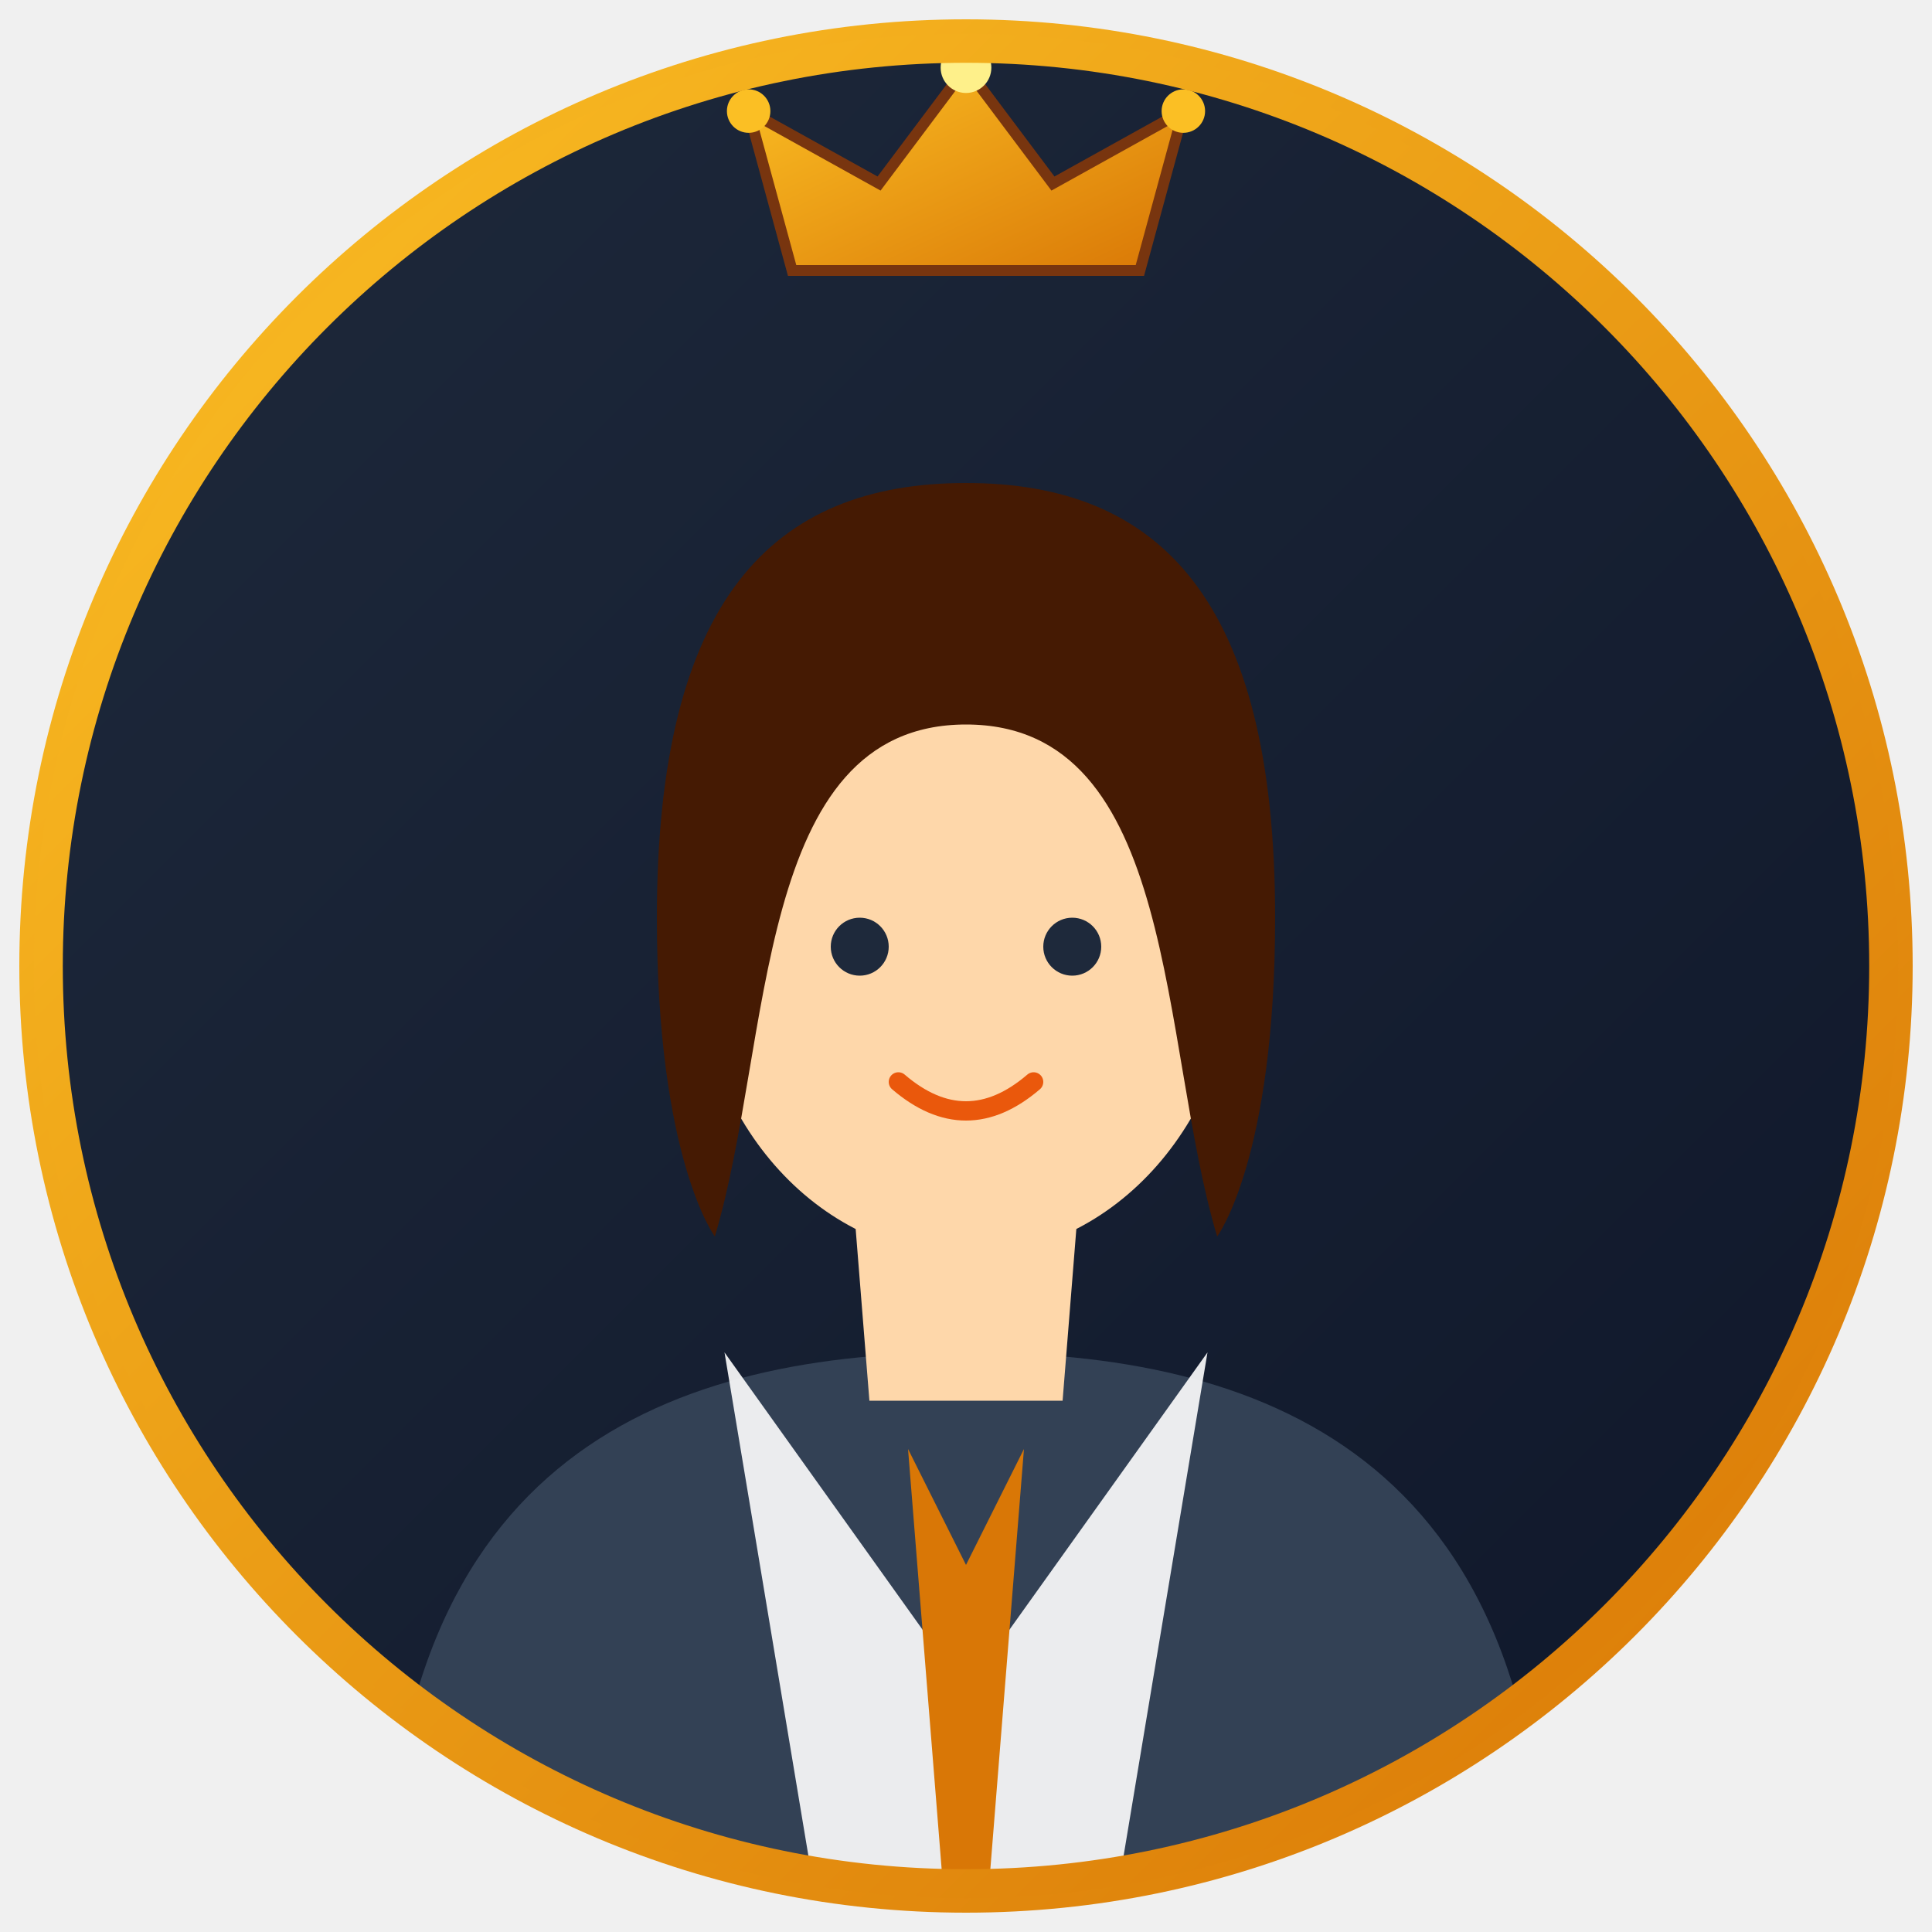
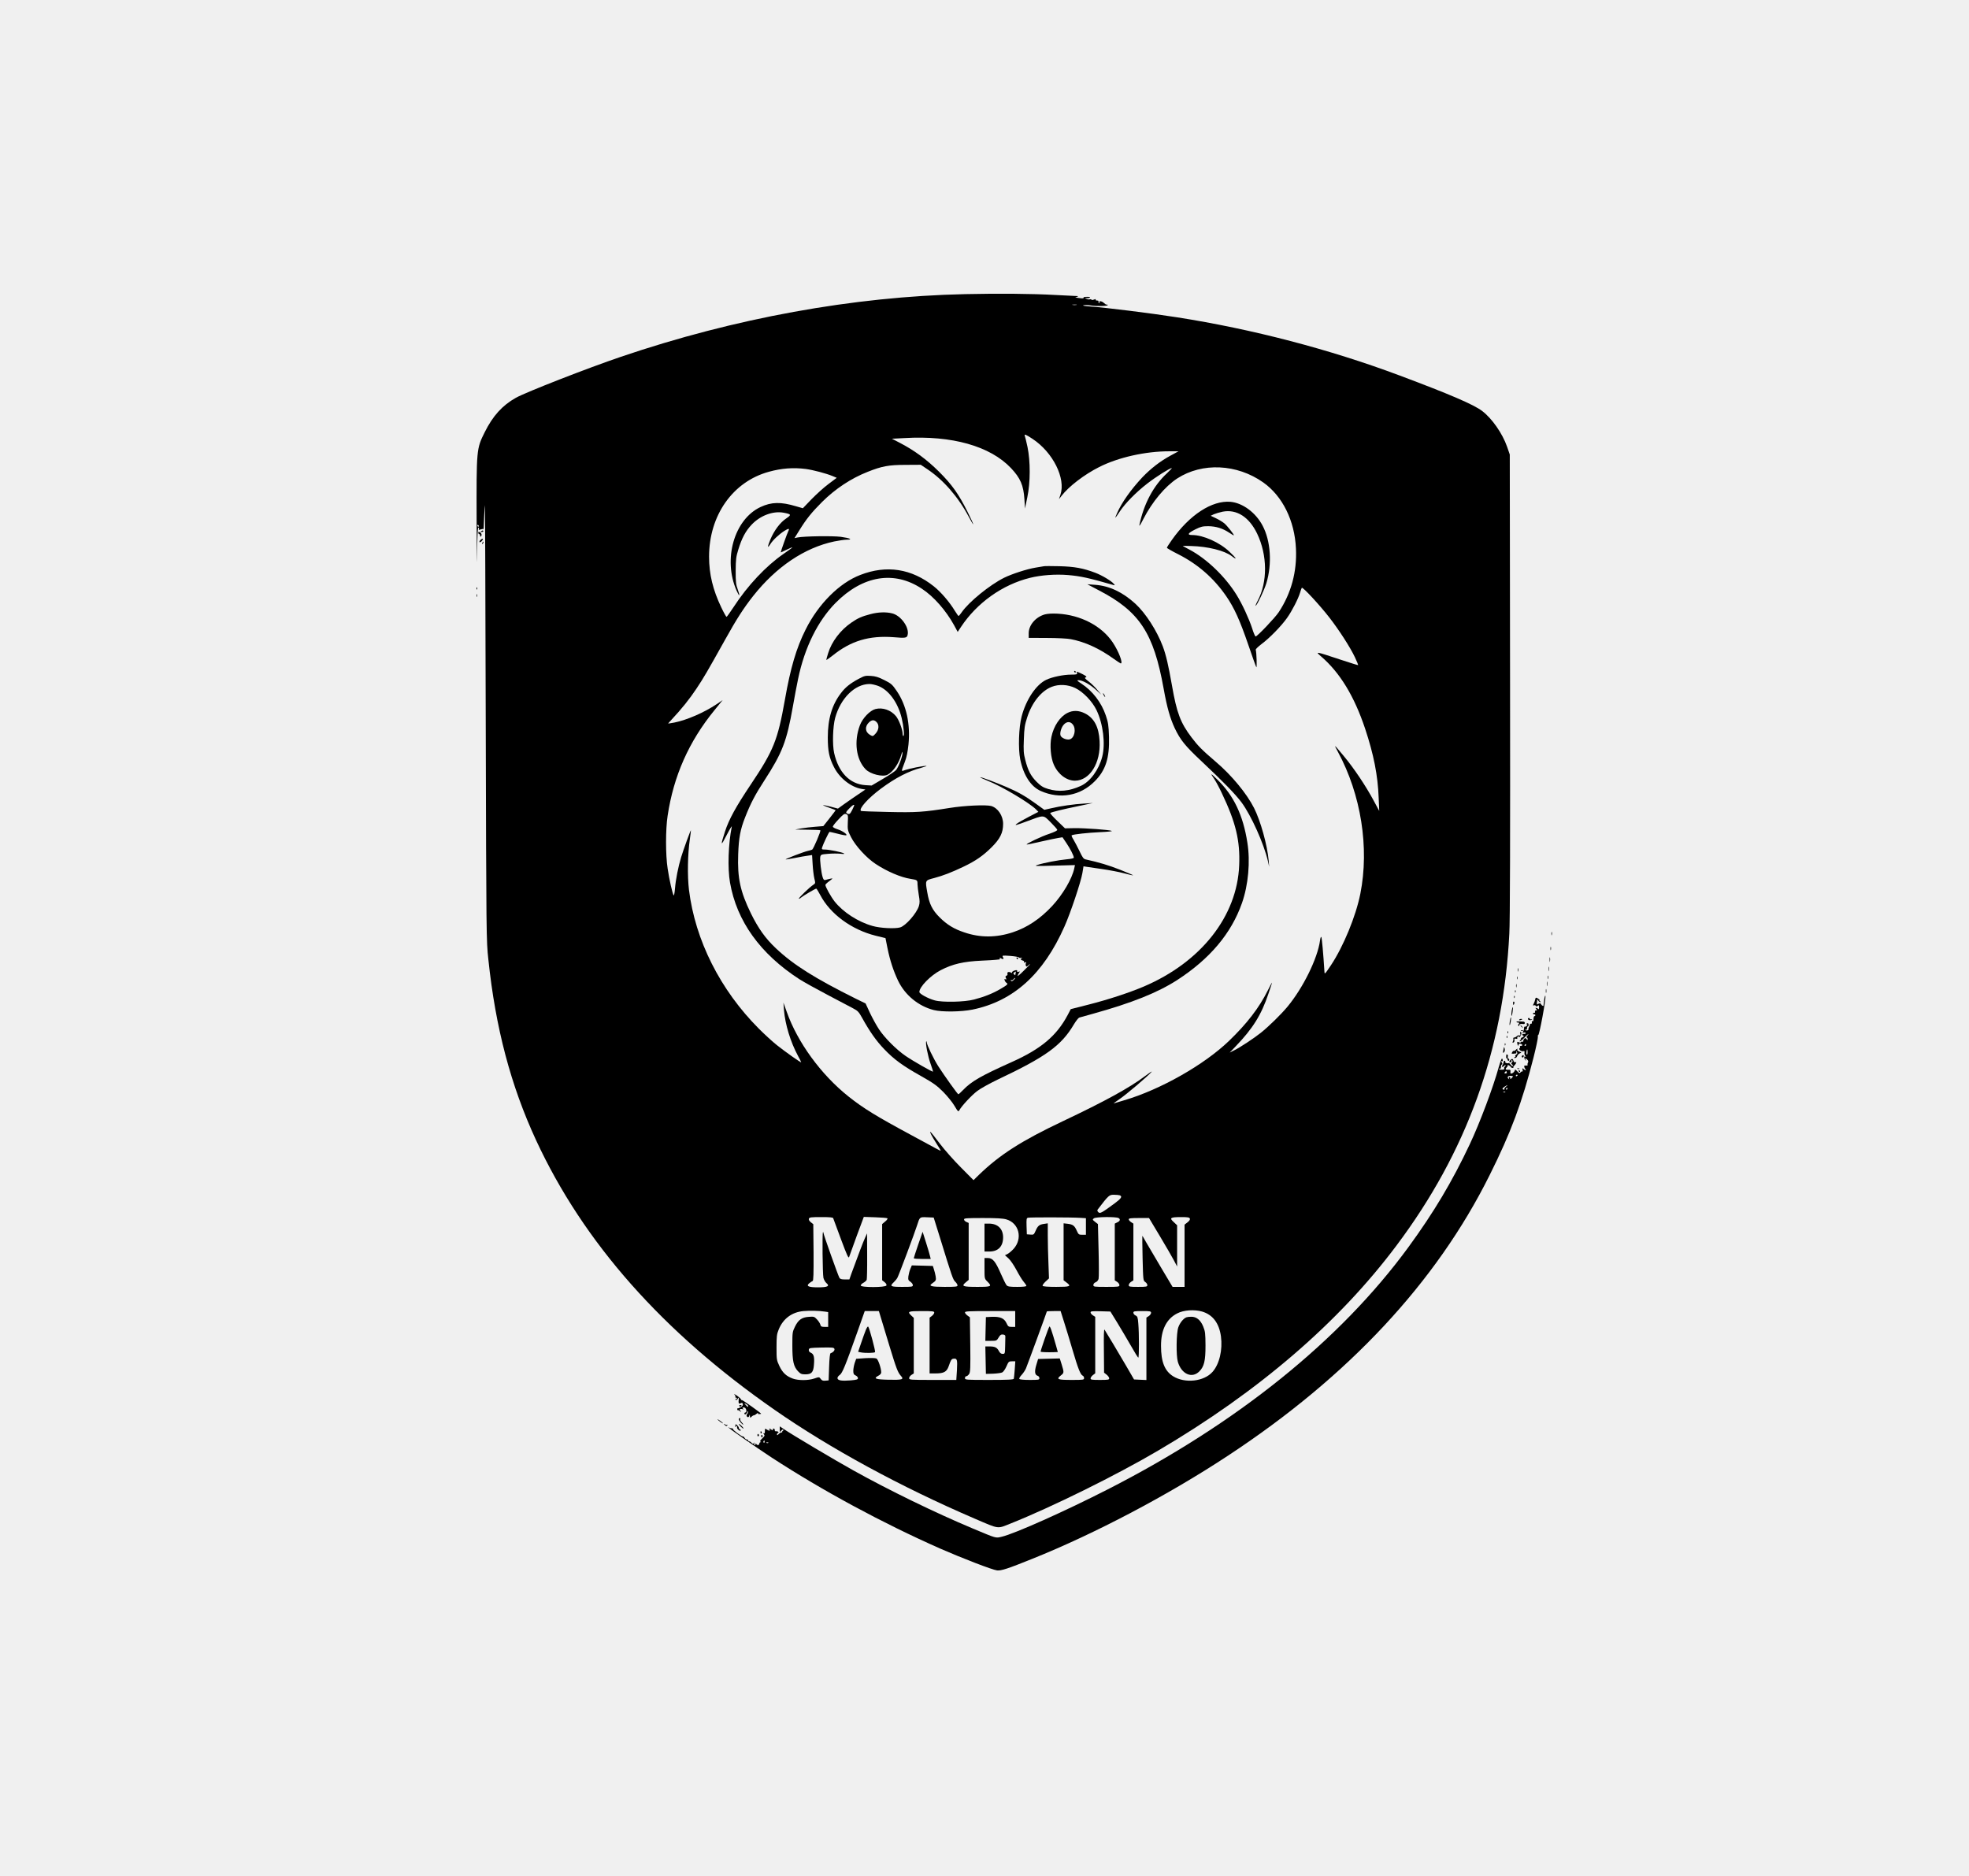
- <svg xmlns="http://www.w3.org/2000/svg" viewBox="0 0 200 200" width="200" height="200">
-   <defs>
-     <linearGradient id="bgGrad" x1="0%" y1="0%" x2="100%" y2="100%">
-       <stop offset="0%" stop-color="#1e293b" />
-       <stop offset="100%" stop-color="#0f172a" />
-     </linearGradient>
-     <linearGradient id="goldGrad" x1="0%" y1="0%" x2="100%" y2="100%">
-       <stop offset="0%" stop-color="#fbbf24" />
-       <stop offset="100%" stop-color="#d97706" />
-     </linearGradient>
-     <clipPath id="circleClip">
-       <circle cx="100" cy="100" r="94" />
-     </clipPath>
-   </defs>
-   <circle cx="100" cy="100" r="98" fill="url(#goldGrad)" />
-   <circle cx="100" cy="100" r="94" fill="url(#bgGrad)" />
-   <g clip-path="url(#circleClip)">
-     <path d="M 40 200 C 40 150, 70 140, 100 140 C 130 140, 160 150, 160 200 Z" fill="#334155" />
-     <path d="M 75 140 L 100 175 L 125 140 L 115 200 L 85 200 Z" fill="#ffffff" opacity="0.9" />
-     <path d="M 94 150 L 100 162 L 106 150 L 102 200 L 98 200 Z" fill="#d97706" />
-     <path d="M 88 120 L 112 120 L 110 145 L 90 145 Z" fill="#fed7aa" />
-     <ellipse cx="100" cy="98" rx="28" ry="32" fill="#fed7aa" />
-     <path d="M 68 95 C 68 62, 80 50, 100 50 C 120 50, 132 62, 132 95 C 132 120, 126 128, 126 128 C 120 108, 122 75, 100 75 C 78 75, 80 108, 74 128 C 74 128, 68 120, 68 95 Z" fill="#451a03" />
-     <circle cx="89" cy="98" r="3" fill="#1e293b" />
-     <circle cx="111" cy="98" r="3" fill="#1e293b" />
-     <path d="M 93 112 Q 100 118 107 112" stroke="#ea580c" stroke-width="2" fill="none" stroke-linecap="round" />
+ <svg xmlns="http://www.w3.org/2000/svg" version="1.0" width="2116pt" height="2016pt" viewBox="0 0 2116 2016" preserveAspectRatio="xMidYMid meet">
+   <g transform="translate(0,2016) scale(0.1,-0.1)" fill="#000000" stroke="none">
+     <path d="M10370 16999 c-1200 -26 -2478 -259 -3696 -673 -357 -121 -1023 -381 -1130 -441 -146 -82 -248 -195 -335 -370 -89 -179 -89 -181 -87 -960 2 -368 4 -534 5 -367 2 210 7 302 14 302 6 0 9 -7 6 -15 -5 -11 -1 -12 17 -5 13 5 26 6 29 4 3 -3 5 5 5 18 2 66 9 216 13 238 2 14 6 -1032 9 -2325 6 -2317 6 -2353 28 -2555 77 -736 241 -1356 513 -1944 510 -1100 1359 -2060 2564 -2898 597 -415 1356 -828 2155 -1171 261 -112 235 -108 376 -52 444 177 1139 520 1589 785 1083 637 1943 1377 2563 2205 753 1004 1149 2098 1212 3350 8 140 10 1035 8 2680 l-3 2470 -29 84 c-50 143 -162 304 -269 385 -92 69 -342 177 -887 381 -750 281 -1581 498 -2391 625 -281 44 -764 104 -929 116 -67 5 -94 10 -75 14 17 3 50 2 75 -2 60 -11 191 -8 184 4 -3 5 -8 7 -11 4 -3 -3 -17 6 -31 19 -24 22 -59 24 -45 2 3 -6 1 -7 -6 -3 -6 4 -9 12 -6 17 4 5 -3 9 -15 9 -12 0 -18 4 -15 10 4 7 -3 7 -19 0 -15 -5 -26 -6 -26 -1 0 5 -9 7 -19 4 -11 -3 -28 0 -38 7 -17 10 -16 11 3 7 12 -3 28 -1 35 4 9 6 -1 9 -29 9 -25 0 -41 -4 -37 -9 3 -6 -7 -8 -22 -7 -16 2 -37 5 -48 6 l-20 1 20 9 c16 7 14 9 -15 9 -19 1 -118 6 -220 11 -253 14 -606 17 -970 9z m1198 -116 c-10 -2 -28 -2 -40 0 -13 2 -5 4 17 4 22 1 32 -1 23 -4z m-471 -1440 c219 -145 358 -424 299 -600 l-16 -48 27 35 c77 101 246 231 406 311 205 104 497 169 752 169 l100 0 -85 -46 c-111 -60 -212 -138 -304 -234 -123 -132 -221 -270 -272 -386 -29 -67 -25 -64 31 21 58 87 175 206 294 298 94 73 243 167 264 167 4 0 -19 -25 -52 -56 -145 -134 -248 -327 -296 -554 -5 -23 10 -2 42 62 96 186 233 350 364 436 269 174 642 157 925 -43 207 -147 337 -410 351 -710 12 -249 -51 -481 -185 -684 -38 -58 -231 -261 -248 -261 -6 0 -23 39 -38 88 -34 104 -106 260 -166 357 -121 197 -323 391 -507 488 -40 21 -73 39 -73 40 0 1 42 1 93 -1 177 -5 356 -49 433 -108 66 -50 53 -25 -24 47 -105 100 -282 179 -399 179 -60 0 -48 21 35 62 56 28 77 33 137 33 83 -1 155 -23 225 -70 28 -19 50 -31 50 -28 0 12 -73 104 -103 129 -18 15 -58 39 -89 54 l-57 27 33 16 c19 8 61 21 95 28 151 29 285 -57 371 -236 111 -232 113 -520 6 -721 -19 -36 -28 -60 -21 -54 20 17 90 166 114 242 63 208 47 455 -41 620 -74 140 -214 243 -344 255 -199 17 -439 -139 -630 -409 -30 -42 -54 -80 -54 -85 0 -4 55 -36 123 -70 212 -108 382 -257 516 -452 86 -126 145 -256 236 -521 42 -124 81 -232 86 -240 8 -14 3 158 -6 187 -2 7 26 34 63 62 84 62 214 195 274 281 54 76 120 206 139 270 7 25 16 49 19 53 10 11 190 -183 295 -318 105 -135 225 -321 276 -429 21 -44 36 -82 34 -84 -1 -2 -90 26 -196 61 -269 89 -267 89 -199 30 201 -174 354 -426 470 -773 93 -279 137 -503 146 -745 l6 -140 -62 115 c-81 151 -207 340 -315 470 -114 137 -114 138 -67 50 249 -459 339 -1031 241 -1525 -48 -242 -183 -569 -317 -770 -66 -98 -67 -99 -69 -65 -12 192 -27 357 -33 369 -4 8 -10 -6 -14 -35 -26 -194 -183 -512 -351 -714 -70 -84 -202 -213 -285 -279 -73 -58 -222 -157 -285 -188 l-50 -25 66 69 c182 189 275 338 350 563 22 63 39 117 39 120 -1 3 -21 -35 -46 -85 -94 -188 -224 -356 -416 -541 -268 -258 -739 -525 -1128 -639 -52 -15 -102 -30 -110 -33 -8 -3 19 18 61 46 74 50 302 244 344 292 11 13 -20 -7 -70 -45 -166 -125 -430 -270 -880 -483 -448 -212 -682 -362 -907 -580 l-56 -55 -135 136 c-74 74 -176 189 -226 255 -50 66 -95 124 -102 127 -14 10 14 -45 67 -128 24 -37 44 -70 44 -73 0 -3 -25 8 -56 26 -31 17 -145 79 -253 137 -381 205 -522 291 -685 421 -293 234 -545 579 -661 907 l-36 100 6 -80 c13 -155 70 -343 151 -493 19 -34 34 -65 34 -68 0 -9 -169 111 -260 183 -47 37 -135 118 -195 178 -416 417 -684 951 -751 1492 -18 154 -14 385 10 548 7 50 12 91 11 93 -3 3 -82 -213 -105 -290 -31 -101 -59 -244 -66 -336 -4 -46 -10 -79 -14 -75 -12 13 -48 171 -65 288 -23 147 -23 423 0 570 64 426 228 795 501 1130 l90 111 -65 -44 c-134 -90 -322 -171 -453 -197 -38 -7 -68 -12 -68 -10 0 1 17 20 37 41 106 113 194 222 268 334 81 122 111 174 310 530 121 218 198 337 299 465 249 315 554 519 871 586 50 10 110 19 134 19 72 0 36 17 -64 31 -89 11 -390 7 -463 -7 l-34 -7 51 82 c77 125 135 196 246 307 142 141 311 253 489 323 153 61 226 75 406 75 l165 1 70 -47 c173 -115 333 -299 446 -512 70 -131 60 -93 -14 55 -96 191 -164 288 -306 430 -133 132 -266 230 -425 312 l-81 42 135 7 c510 30 921 -86 1145 -323 101 -107 134 -184 144 -334 l6 -100 25 120 c34 161 34 388 2 542 -12 56 -25 109 -29 119 -9 23 12 15 84 -33z m-2437 -323 c80 -11 220 -48 289 -77 l43 -18 -89 -67 c-49 -36 -130 -110 -182 -163 l-93 -97 -73 21 c-164 49 -264 47 -382 -8 -283 -133 -406 -562 -257 -899 32 -72 40 -62 12 14 -19 51 -22 78 -22 199 1 122 4 151 28 228 37 122 79 201 144 269 93 98 230 149 343 128 84 -16 86 -22 29 -61 -66 -44 -129 -128 -170 -224 -34 -83 -35 -106 -1 -52 26 42 94 106 151 142 45 28 58 28 42 -2 -10 -17 -82 -220 -82 -229 0 -2 27 10 61 27 34 16 63 29 64 27 2 -2 -42 -35 -98 -73 -185 -128 -383 -338 -532 -567 -39 -59 -73 -107 -77 -107 -4 -1 -30 45 -57 102 -90 188 -131 357 -131 544 0 445 255 807 643 913 137 38 263 47 397 30z m-3515 -610 c3 -5 1 -10 -4 -10 -6 0 -11 5 -11 10 0 6 2 10 4 10 3 0 8 -4 11 -10z m6889 -7196 c30 -12 16 -34 -56 -87 -141 -104 -157 -112 -175 -94 -11 11 -13 20 -6 29 117 153 123 158 173 158 27 0 55 -3 64 -6z m-3080 -246 c2 -7 40 -109 84 -227 64 -172 81 -209 87 -190 4 13 41 115 82 227 l76 204 123 -4 c67 -2 126 -7 131 -11 4 -5 -7 -21 -25 -35 l-32 -27 0 -302 0 -302 26 -20 c16 -13 24 -27 20 -36 -8 -22 -276 -23 -276 0 0 8 13 21 29 29 16 9 31 23 35 31 3 9 6 125 5 258 l-1 242 -23 -51 c-20 -43 -66 -166 -147 -386 l-20 -58 -49 0 c-37 0 -51 4 -59 19 -17 33 -170 463 -170 479 0 8 -3 13 -6 9 -9 -9 -4 -447 5 -490 5 -20 20 -46 32 -56 40 -33 13 -46 -91 -46 -103 0 -131 14 -92 45 12 10 28 20 35 23 9 3 11 73 10 307 l-3 304 -27 21 c-17 15 -24 27 -20 38 5 15 24 17 132 17 92 0 127 -3 129 -12z m1144 -198 c134 -435 143 -462 168 -485 13 -12 24 -30 24 -39 0 -14 -17 -16 -139 -16 -143 0 -175 9 -135 36 43 30 46 35 39 78 -4 22 -12 57 -19 76 l-11 35 -113 3 -113 3 -16 -38 c-9 -21 -18 -57 -21 -79 -4 -37 -1 -44 22 -59 14 -10 26 -26 26 -36 0 -18 -9 -19 -115 -19 -126 0 -137 6 -89 51 14 13 32 35 39 49 16 30 186 483 210 560 30 94 27 91 108 88 l71 -3 64 -205z m1510 202 l62 -4 0 -89 0 -89 -40 0 c-36 0 -40 3 -58 43 -24 55 -42 68 -97 75 l-45 5 0 -306 0 -306 30 -23 c57 -42 43 -48 -109 -48 -89 0 -142 4 -146 11 -4 6 10 26 30 45 l38 35 -6 166 c-4 91 -7 225 -7 296 l0 130 -40 -6 c-51 -7 -68 -21 -91 -75 -18 -41 -21 -43 -56 -40 l-38 3 -3 87 c-2 76 -1 87 15 91 21 6 469 5 561 -1z m412 -2 c24 -13 17 -34 -16 -48 l-24 -12 0 -305 0 -305 25 -16 c14 -9 25 -25 25 -35 0 -18 -10 -19 -140 -19 -134 0 -140 1 -140 20 0 13 10 24 25 30 14 5 27 21 31 36 4 15 4 153 0 308 l-7 281 -31 24 c-29 23 -29 25 -12 38 22 16 235 18 264 3z m767 -6 c4 -11 -5 -24 -26 -41 l-31 -24 0 -335 0 -334 -65 0 -64 0 -124 208 c-68 114 -141 238 -162 275 -20 37 -38 67 -39 65 -1 -2 0 -110 3 -242 6 -233 6 -239 29 -254 12 -8 22 -23 22 -33 0 -17 -9 -19 -100 -19 -91 0 -100 2 -100 19 0 10 11 26 25 35 l25 16 0 305 0 305 -25 16 c-14 9 -25 23 -25 30 0 11 23 14 109 14 l109 0 118 -197 c65 -109 133 -226 151 -261 l33 -63 0 221 0 222 -37 35 c-49 44 -36 53 80 53 71 0 89 -3 94 -16z m-1971 -9 c136 -40 176 -206 77 -316 -20 -22 -49 -47 -65 -55 l-28 -14 38 -34 c21 -19 59 -75 86 -126 27 -51 61 -107 77 -125 16 -18 29 -38 29 -44 0 -7 -33 -11 -98 -11 -82 0 -102 3 -115 18 -8 9 -37 67 -63 127 -56 129 -86 165 -138 165 l-36 0 0 -111 c0 -110 0 -111 30 -141 54 -54 46 -58 -109 -58 -156 0 -173 7 -122 49 l31 26 0 306 0 306 -25 11 c-14 6 -25 18 -25 27 0 13 28 15 203 15 150 0 216 -4 253 -15z m-1948 -991 l32 -5 0 -79 0 -80 -39 0 c-33 0 -40 4 -45 24 -3 13 -19 38 -36 56 -29 31 -33 32 -88 28 -75 -5 -113 -32 -149 -106 -27 -55 -28 -63 -28 -202 0 -168 13 -225 60 -276 28 -29 39 -34 78 -34 68 0 88 21 94 102 7 84 -1 116 -33 130 -17 8 -24 18 -22 32 3 20 10 21 136 24 116 2 133 1 139 -14 6 -16 -13 -38 -41 -47 -7 -2 -13 -55 -16 -148 l-5 -144 -34 -3 c-27 -3 -39 2 -51 19 -17 22 -17 22 -70 4 -66 -22 -169 -22 -229 -1 -71 26 -110 62 -145 135 -30 64 -31 70 -31 201 0 117 3 143 23 191 47 117 142 188 267 199 69 6 169 4 233 -6z m4050 1 c115 -34 183 -124 203 -267 19 -145 -16 -297 -90 -381 -92 -105 -298 -127 -425 -47 -90 57 -129 155 -129 325 -1 172 58 291 174 350 68 36 184 44 267 20z m-3457 -48 c9 -28 51 -167 93 -307 80 -263 94 -299 129 -338 34 -37 13 -43 -133 -40 -142 3 -168 13 -111 43 20 10 31 23 31 37 0 43 -33 139 -51 148 -11 6 -59 7 -118 4 l-100 -7 -16 -45 c-8 -25 -15 -63 -15 -84 0 -31 5 -41 25 -50 14 -6 25 -19 25 -29 0 -14 -13 -18 -79 -24 -96 -8 -141 -1 -141 25 0 10 11 25 24 33 28 19 61 100 187 455 l82 232 76 0 76 0 16 -53z m579 37 c0 -9 -11 -25 -25 -36 l-25 -19 0 -300 0 -299 65 0 c88 0 119 17 140 77 24 69 30 78 51 81 40 5 44 -8 38 -121 l-7 -107 -254 0 c-241 0 -253 1 -253 19 0 10 11 26 25 35 l25 16 0 298 0 299 -25 23 c-48 45 -37 50 110 50 117 0 135 -2 135 -16z m870 -69 l0 -85 -38 0 c-34 0 -39 4 -57 43 -25 51 -69 69 -160 65 l-60 -3 -3 -127 -3 -128 61 0 c59 0 61 1 82 36 16 28 26 34 47 32 17 -2 26 -9 25 -20 0 -10 -1 -56 -2 -103 -2 -83 -2 -85 -27 -85 -17 0 -29 9 -40 30 -20 38 -43 50 -100 50 l-46 0 3 -147 3 -148 78 2 c43 2 87 8 98 14 12 6 32 35 45 65 22 51 26 54 59 54 l36 0 -6 -87 c-4 -49 -8 -94 -10 -100 -3 -10 -65 -13 -265 -13 -253 0 -260 1 -260 20 0 11 7 20 15 20 8 0 21 11 30 24 13 20 15 65 12 316 l-4 293 -26 19 c-15 11 -27 26 -27 34 0 12 44 14 270 14 l270 0 0 -85z m525 -32 c21 -65 62 -201 92 -303 57 -195 85 -265 108 -274 8 -3 15 -15 15 -26 0 -19 -6 -20 -134 -20 -149 0 -168 7 -117 47 37 29 37 32 11 117 l-21 67 -117 -3 -116 -3 -19 -63 c-21 -70 -17 -108 13 -117 11 -3 20 -15 20 -26 0 -18 -8 -19 -104 -19 -65 0 -107 4 -112 11 -3 6 8 25 24 42 17 18 39 50 48 72 18 43 224 605 224 611 0 2 33 4 74 4 l74 0 37 -117z m572 -8 c40 -66 106 -177 146 -247 40 -70 75 -128 80 -128 9 0 9 258 0 364 -5 69 -9 79 -30 89 -12 5 -23 18 -23 29 0 16 9 18 95 18 86 0 95 -2 95 -19 0 -10 -11 -26 -25 -35 l-25 -16 0 -336 0 -335 -67 3 -66 3 -87 150 c-82 141 -208 351 -230 385 -7 10 -9 -63 -7 -223 l2 -239 28 -22 c15 -12 27 -29 27 -39 0 -15 -12 -17 -100 -17 -85 0 -100 2 -100 16 0 9 11 25 25 36 l25 19 0 304 0 303 -25 16 c-14 9 -25 23 -25 32 0 12 17 14 107 12 l106 -3 74 -120z" />
+     <path d="M11220 14075 c-8 -2 -49 -9 -90 -15 -93 -15 -256 -68 -341 -110 -155 -78 -376 -258 -454 -370 -15 -22 -30 -40 -34 -40 -3 0 -21 26 -40 56 -56 93 -151 204 -226 263 -239 190 -507 232 -790 122 -225 -86 -450 -312 -587 -586 -100 -199 -163 -413 -223 -755 -77 -434 -121 -545 -368 -913 -160 -239 -233 -372 -276 -504 -50 -155 -46 -164 18 -38 34 66 59 107 55 90 -37 -182 -46 -445 -19 -599 72 -415 325 -767 745 -1039 47 -30 182 -105 300 -167 118 -62 242 -127 275 -145 54 -28 64 -39 101 -106 81 -146 150 -244 235 -333 106 -111 198 -179 400 -292 129 -73 167 -100 235 -168 44 -45 99 -112 121 -150 38 -64 42 -67 53 -47 24 45 131 160 192 206 35 27 133 81 218 122 520 246 685 365 820 593 23 38 49 71 58 74 10 3 76 21 147 41 421 117 695 227 905 362 352 228 582 501 697 828 68 194 91 445 58 649 -46 295 -146 505 -321 676 -79 77 -82 77 -31 2 16 -24 51 -89 77 -145 151 -316 198 -512 187 -777 -22 -547 -410 -1040 -1027 -1303 -156 -66 -381 -140 -594 -194 l-189 -48 -33 -63 c-119 -224 -286 -365 -604 -507 -327 -147 -428 -204 -520 -299 -24 -25 -47 -46 -51 -46 -8 0 -150 199 -215 300 -52 82 -124 231 -124 257 0 9 -3 14 -6 11 -11 -12 18 -164 47 -242 16 -44 27 -81 26 -83 -6 -5 -215 114 -295 169 -98 67 -224 193 -285 285 -27 40 -70 119 -97 175 l-48 104 -99 48 c-448 223 -675 366 -863 543 -113 106 -191 215 -271 378 -114 235 -145 378 -136 633 6 178 23 268 74 397 59 151 108 244 206 395 196 303 241 421 308 799 17 97 42 230 56 296 70 337 212 623 403 816 291 294 630 350 927 152 128 -84 258 -233 345 -390 l40 -74 35 53 c171 259 446 455 742 528 120 30 277 41 409 30 137 -12 223 -31 487 -107 18 -5 19 -4 5 12 -25 31 -127 92 -198 119 -131 50 -227 67 -387 71 -82 2 -157 2 -165 0z" />
+     <path d="M11816 13812 c430 -225 582 -456 689 -1052 36 -202 70 -320 119 -425 61 -128 111 -190 287 -355 240 -226 365 -355 431 -443 104 -140 240 -444 283 -628 l14 -64 -5 65 c-15 169 -87 427 -157 566 -79 156 -241 352 -409 495 -152 130 -193 172 -263 264 -119 157 -159 264 -210 556 -39 222 -64 329 -99 423 -64 169 -184 356 -295 458 -136 124 -279 192 -431 203 l-85 6 131 -69z" />
+     <path d="M9355 13560 c-93 -24 -138 -44 -204 -90 -119 -81 -213 -205 -251 -329 -11 -35 -20 -67 -20 -72 0 -5 30 16 68 46 196 158 393 217 656 197 128 -11 142 -8 150 24 20 80 -72 209 -166 232 -66 17 -151 14 -233 -8z" />
+     <path d="M11228 13557 c-98 -28 -172 -114 -173 -201 l0 -51 195 -1 c107 0 223 -6 257 -13 155 -30 308 -100 464 -213 37 -26 70 -48 73 -48 28 0 -22 130 -86 226 -119 178 -346 296 -593 309 -58 3 -106 0 -137 -8z" />
+     <path d="M11545 12940 c3 -5 8 -10 11 -10 2 0 4 5 4 10 0 6 -5 10 -11 10 -5 0 -7 -4 -4 -10z" />
+     <path d="M11574 12925 c4 -12 -6 -15 -60 -15 -86 0 -206 -25 -271 -56 -109 -52 -217 -214 -264 -394 -31 -119 -38 -344 -15 -461 34 -169 114 -293 221 -340 207 -91 425 -52 580 105 118 119 159 249 153 476 -4 126 -9 156 -34 230 -47 140 -143 265 -264 344 -46 30 -50 36 -30 36 42 0 122 -44 185 -101 l60 -54 -43 51 c-23 29 -65 69 -92 90 -39 30 -47 40 -34 44 14 5 13 8 -7 21 -26 16 -76 39 -86 39 -3 0 -3 -7 1 -15z m-19 -159 c85 -41 184 -144 229 -238 71 -147 97 -363 61 -501 -36 -140 -130 -268 -230 -313 -124 -57 -239 -67 -351 -33 -56 17 -77 31 -124 77 -64 65 -93 122 -122 236 -18 69 -20 101 -15 221 4 121 9 153 36 236 52 161 151 284 264 328 76 30 173 25 252 -13z" />
+     <path d="M11473 12499 c-82 -40 -150 -142 -174 -259 -19 -90 -7 -225 26 -298 46 -104 137 -172 227 -172 160 1 278 191 265 425 -8 153 -59 249 -159 299 -64 32 -127 34 -185 5z m56 -125 c39 -49 18 -147 -34 -160 -31 -8 -82 12 -96 37 -14 26 6 95 36 125 32 32 68 31 94 -2z" />
+     <path d="M9225 12863 c-89 -48 -141 -90 -187 -151 -97 -126 -142 -278 -142 -477 0 -146 15 -219 66 -318 59 -118 181 -215 295 -235 l43 -7 -93 -63 c-50 -34 -117 -80 -147 -102 l-55 -40 -79 21 c-43 11 -80 18 -82 17 -2 -2 28 -15 66 -28 39 -13 70 -26 70 -28 0 -2 -30 -41 -66 -87 l-66 -83 -87 -7 c-47 -3 -115 -12 -151 -18 l-65 -12 133 -2 c74 -1 136 -3 138 -6 8 -7 -74 -200 -88 -208 -7 -3 -29 -10 -48 -14 -39 -8 -242 -86 -237 -91 1 -2 45 5 97 15 52 11 116 22 141 25 l46 7 6 -98 c3 -54 11 -122 18 -152 13 -53 13 -54 -11 -70 -36 -22 -161 -143 -155 -149 3 -3 13 2 22 11 21 18 154 97 165 97 4 0 23 -31 43 -69 108 -205 336 -372 595 -437 l106 -26 21 -106 c28 -137 64 -245 114 -351 75 -156 219 -274 384 -316 88 -22 292 -20 416 5 439 90 761 380 988 892 65 145 177 480 193 575 l12 73 30 -5 c17 -3 94 -14 171 -25 77 -11 182 -31 234 -45 52 -14 96 -24 98 -22 2 2 -61 29 -140 60 -122 48 -224 79 -370 111 -23 5 -34 21 -66 89 -22 45 -51 101 -65 124 -15 23 -23 44 -19 46 17 11 175 28 306 34 77 3 133 9 125 13 -21 12 -286 31 -399 30 l-104 -2 -83 80 c-46 44 -80 82 -75 85 15 10 137 40 298 73 l160 34 -95 -6 c-107 -6 -251 -26 -356 -51 l-71 -16 -93 67 c-111 80 -188 124 -307 175 -117 51 -284 113 -289 108 -3 -2 33 -19 78 -37 152 -59 460 -243 525 -312 l22 -23 -102 -53 c-56 -29 -116 -63 -132 -76 -25 -21 -8 -16 104 25 196 73 179 74 261 -7 38 -38 71 -75 72 -82 2 -8 -31 -24 -86 -43 -85 -28 -251 -107 -243 -115 2 -2 70 12 151 31 81 18 167 37 191 40 l43 7 42 -62 c42 -62 79 -135 80 -157 0 -7 -29 -14 -77 -18 -88 -8 -245 -38 -313 -60 -41 -13 -26 -14 179 -8 l223 6 -7 -34 c-24 -114 -124 -283 -238 -406 -129 -138 -266 -230 -422 -282 -179 -59 -351 -60 -523 -1 -111 37 -184 82 -263 160 -80 79 -113 146 -134 270 -23 132 -25 128 75 154 97 26 185 60 315 122 130 62 209 117 301 208 92 92 124 156 124 252 0 87 -56 171 -128 192 -57 15 -285 5 -447 -21 -281 -45 -358 -50 -664 -43 -157 3 -287 8 -289 11 -24 24 75 135 213 238 159 118 298 190 440 227 39 11 60 19 49 19 -33 1 -178 -28 -225 -44 -48 -17 -47 -25 -4 90 18 46 30 108 38 183 22 221 -22 422 -125 574 -49 72 -59 81 -134 119 -63 32 -95 42 -145 45 -59 4 -69 2 -134 -33z m211 -74 c114 -43 213 -177 254 -346 21 -87 31 -193 18 -193 -4 0 -8 11 -8 24 0 46 -40 151 -71 189 -54 66 -144 97 -221 77 -60 -16 -138 -98 -167 -174 -66 -176 -41 -367 61 -473 51 -53 184 -86 236 -59 60 31 122 122 148 216 9 30 13 37 13 20 1 -38 -45 -160 -71 -187 -13 -14 -77 -57 -142 -95 l-119 -70 -68 4 c-168 12 -288 137 -335 346 -20 91 -14 284 11 377 58 210 210 362 367 364 21 1 63 -9 94 -20z m-16 -389 c30 -30 26 -83 -9 -122 -29 -32 -31 -33 -58 -18 -57 32 -63 92 -12 139 29 26 53 27 79 1z m-240 -895 c0 -2 -10 -25 -22 -50 -23 -46 -32 -52 -58 -35 -12 8 -8 16 25 50 35 36 55 49 55 35z m-69 -184 c-3 -78 -2 -85 35 -158 47 -93 166 -223 263 -287 122 -81 272 -145 376 -161 74 -12 75 -13 75 -58 1 -23 7 -76 14 -117 11 -61 11 -83 1 -117 -24 -78 -142 -213 -202 -230 -57 -16 -215 -8 -297 16 -154 43 -316 148 -407 263 -39 50 -99 157 -99 178 0 5 19 24 43 41 40 31 41 31 12 26 -16 -4 -40 -9 -51 -13 -18 -5 -24 0 -33 28 -16 48 -32 189 -26 219 6 25 10 27 84 33 43 4 102 4 132 1 36 -4 49 -3 39 3 -20 14 -161 42 -205 42 -33 0 -36 2 -30 23 11 36 73 167 80 167 4 0 43 -9 87 -20 44 -12 85 -19 91 -17 20 6 -37 47 -90 64 -29 9 -53 22 -53 29 0 8 27 42 61 78 51 55 64 64 82 57 21 -8 22 -14 18 -90z m1837 -1450 c2 -5 13 -7 25 -5 12 2 16 2 10 -2 -19 -9 -16 -21 8 -27 12 -3 18 -10 14 -16 -4 -7 0 -8 11 -4 12 4 15 3 10 -6 -4 -6 -5 -19 -2 -28 6 -14 9 -14 26 2 11 10 20 16 20 14 0 -3 -32 -36 -71 -74 -38 -39 -67 -61 -63 -50 4 11 12 26 18 34 9 12 8 13 -6 8 -10 -3 -17 -3 -17 1 3 18 -3 20 -31 11 -16 -6 -27 -15 -24 -21 4 -7 0 -7 -12 0 -24 12 -44 5 -37 -14 3 -7 -2 -17 -11 -20 -12 -5 -13 -10 -6 -25 8 -15 7 -17 -5 -13 -11 5 -14 2 -8 -12 3 -11 13 -23 20 -27 20 -12 9 -22 -65 -65 -83 -49 -177 -86 -285 -114 -101 -27 -340 -32 -422 -9 -73 20 -165 71 -165 90 0 55 120 178 230 235 128 66 243 93 441 102 68 3 135 7 149 9 14 1 31 3 38 4 7 0 10 6 6 13 -5 7 -3 8 7 2 28 -17 40 -14 28 8 -11 21 -10 21 77 15 49 -4 90 -11 92 -16z m-33 -168 c-2 -10 -4 -20 -4 -22 -1 -3 -7 1 -13 7 -10 10 -10 15 2 22 19 12 19 13 15 -7z m-5 -56 c0 -2 -9 -12 -19 -21 -14 -13 -21 -14 -27 -5 -4 7 -3 10 3 6 6 -4 16 0 23 8 12 14 20 19 20 12z" />
+     <path d="M10925 9860 c3 -5 8 -10 11 -10 2 0 4 5 4 10 0 6 -5 10 -11 10 -5 0 -7 -4 -4 -10z" />
+     <path d="M11860 12690 c6 -11 13 -20 16 -20 2 0 0 9 -6 20 -6 11 -13 20 -16 20 -2 0 0 -9 6 -20z" />
+     <path d="M9867 6783 c-26 -76 -47 -141 -47 -145 0 -5 41 -8 91 -8 l91 0 -7 29 c-3 16 -23 82 -43 146 l-37 117 -48 -139z" />
+     <path d="M10580 6860 l0 -150 53 0 c94 0 147 55 147 152 0 92 -58 148 -152 148 l-48 0 0 -150z" />
+     <path d="M12750 6003 c-32 -12 -70 -59 -87 -107 -22 -61 -25 -305 -5 -372 39 -132 152 -182 231 -102 52 53 66 113 66 278 -1 131 -3 151 -25 205 -29 70 -73 105 -129 104 -20 0 -43 -3 -51 -6z" />
+     <path d="M9305 5868 c-10 -24 -32 -86 -50 -139 l-33 -97 30 -6 c46 -9 146 -7 152 3 6 10 -61 261 -74 274 -4 5 -15 -11 -25 -35z" />
+     <path d="M11277 5903 c-13 -20 -98 -266 -94 -270 5 -4 75 -7 139 -5 l46 2 -19 68 c-46 161 -65 216 -72 205z" />
+     <path d="M5170 14450 c-12 -7 -10 -9 7 -7 12 0 19 5 17 9 -6 10 -6 10 -24 -2z" />
+     <path d="M5140 14435 c0 -8 5 -15 10 -15 6 0 10 -7 10 -17 0 -9 3 -13 7 -9 14 13 10 33 -8 44 -15 10 -19 9 -19 -3z" />
+     <path d="M5161 14354 c-18 -21 -6 -30 14 -11 8 9 15 18 15 21 0 11 -15 5 -29 -10z" />
+     <path d="M5185 14329 c-4 -6 -5 -12 -2 -15 2 -3 7 2 10 11 7 17 1 20 -8 4z" />
+     <path d="M5121 13834 c0 -11 3 -14 6 -6 3 7 2 16 -1 19 -3 4 -6 -2 -5 -13z" />
+     <path d="M5122 13760 c0 -14 2 -19 5 -12 2 6 2 18 0 25 -3 6 -5 1 -5 -13z" />
+     <path d="M16672 10125 c0 -16 2 -22 5 -12 2 9 2 23 0 30 -3 6 -5 -1 -5 -18z" />
+     <path d="M16662 9965 c0 -16 2 -22 5 -12 2 9 2 23 0 30 -3 6 -5 -1 -5 -18z" />
+     <path d="M16653 9845 c0 -22 2 -30 4 -17 2 12 2 30 0 40 -3 9 -5 -1 -4 -23z" />
+     <path d="M16643 9745 c0 -22 2 -30 4 -17 2 12 2 30 0 40 -3 9 -5 -1 -4 -23z" />
+     <path d="M16312 9735 c0 -16 2 -22 5 -12 2 9 2 23 0 30 -3 6 -5 -1 -5 -18z" />
+     <path d="M16632 9655 c0 -16 2 -22 5 -12 2 9 2 23 0 30 -3 6 -5 -1 -5 -18z" />
+     <path d="M16302 9650 c0 -14 2 -19 5 -12 2 6 2 18 0 25 -3 6 -5 1 -5 -13z" />
+     <path d="M16623 9585 c0 -22 2 -30 4 -17 2 12 2 30 0 40 -3 9 -5 -1 -4 -23z" />
+     <path d="M16292 9565 c0 -16 2 -22 5 -12 2 9 2 23 0 30 -3 6 -5 -1 -5 -18z" />
+     <path d="M16612 9510 c0 -19 2 -27 5 -17 2 9 2 25 0 35 -3 9 -5 1 -5 -18z" />
+     <path d="M16281 9504 c0 -11 3 -14 6 -6 3 7 2 16 -1 19 -3 4 -6 -2 -5 -13z" />
+     <path d="M16595 9420 c-4 -30 -7 -58 -7 -62 3 -15 -17 -8 -26 8 -7 13 -13 14 -29 6 -20 -11 -20 -13 -14 43 1 6 6 2 12 -7 5 -10 15 -18 22 -18 7 0 6 4 -3 10 -8 5 -11 10 -5 10 5 0 -1 7 -13 16 -26 18 -30 16 -35 -12 -2 -10 -8 -29 -15 -41 -10 -19 -10 -22 2 -17 8 3 17 0 21 -6 5 -8 11 -8 21 1 11 9 14 6 14 -17 0 -16 -4 -24 -8 -19 -4 6 -13 11 -21 13 -12 3 -12 1 -1 -13 11 -14 11 -16 -1 -13 -8 2 -13 -4 -13 -14 1 -10 -2 -16 -6 -13 -5 3 -11 1 -15 -5 -3 -5 1 -10 9 -10 9 0 16 -4 16 -10 0 -5 -4 -10 -10 -10 -5 0 -10 -14 -10 -31 0 -19 -4 -28 -11 -24 -6 4 -9 0 -7 -11 2 -11 -2 -18 -9 -16 -7 1 -12 -1 -11 -5 1 -5 -3 -18 -10 -29 -6 -12 -9 -24 -6 -26 3 -3 -2 -8 -10 -11 -9 -4 -18 -1 -22 5 -4 7 -3 8 4 4 8 -5 12 0 12 13 0 12 4 21 9 21 6 0 9 9 8 19 -1 12 -6 17 -16 13 -10 -4 -11 -7 -3 -10 9 -3 8 -7 -1 -17 -7 -7 -15 -11 -19 -8 -5 2 -9 -3 -9 -11 -2 -25 -4 -30 -13 -45 -7 -11 -5 -13 7 -8 9 3 19 2 22 -3 6 -9 -8 -14 -27 -11 -13 2 -9 -17 5 -22 7 -3 2 -9 -13 -15 -14 -6 -21 -11 -16 -11 5 -1 3 -8 -4 -16 -26 -31 9 -14 37 18 16 19 36 37 44 42 8 5 5 -1 -5 -13 -11 -12 -15 -22 -9 -22 5 0 10 -7 10 -16 0 -15 -1 -15 -12 -1 -9 12 -14 14 -23 5 -7 -7 -12 -18 -12 -26 0 -7 -4 -11 -9 -7 -5 3 -12 1 -16 -5 -4 -6 -12 -7 -24 -1 -14 8 -17 6 -16 -9 2 -24 15 -39 15 -18 0 11 6 14 20 11 24 -6 27 -23 4 -23 -8 0 -13 -4 -9 -9 3 -5 1 -12 -5 -16 -16 -10 18 -38 39 -32 14 3 17 0 14 -14 -3 -11 1 -27 8 -36 11 -14 11 -15 1 -9 -10 6 -13 2 -10 -15 1 -12 9 -24 16 -25 7 -1 8 0 2 3 -5 2 -10 9 -10 15 0 6 9 3 20 -7 14 -13 17 -22 10 -35 -5 -10 -6 -20 -3 -24 6 -5 -12 -10 -29 -7 -12 2 -9 -24 4 -37 16 -16 -4 -16 -21 1 -11 10 -13 8 -8 -11 3 -12 2 -20 -3 -17 -4 3 -13 -2 -20 -10 -10 -12 -15 -10 -36 13 -13 15 -24 21 -24 14 0 -16 -20 -36 -38 -40 -9 -1 -12 6 -10 20 3 20 -1 23 -24 21 -31 -2 -35 8 -13 30 8 8 11 18 7 22 -4 4 3 1 16 -6 12 -8 22 -16 22 -20 0 -3 7 -6 15 -6 8 0 12 4 9 8 -2 4 0 10 6 14 5 3 15 15 20 25 8 16 7 18 -4 14 -9 -3 -17 3 -21 15 -7 24 -16 26 -33 9 -17 -17 -15 -29 3 -22 8 4 12 11 8 17 -3 6 -1 7 6 3 9 -6 9 -11 0 -23 -10 -12 -10 -16 1 -23 8 -5 11 -12 7 -16 -4 -4 -14 2 -23 14 -8 12 -19 20 -24 17 -12 -8 -41 6 -34 16 3 5 0 9 -5 9 -6 0 -12 -4 -12 -10 -3 -20 -4 -25 -13 -38 -12 -20 0 -25 18 -7 9 9 16 12 16 6 0 -5 -4 -12 -10 -16 -5 -3 -7 -11 -4 -18 3 -8 -6 -13 -26 -13 -16 -1 -30 3 -30 8 0 5 5 6 10 3 6 -4 10 5 10 19 0 14 5 26 10 26 7 0 7 7 -1 21 -8 15 -8 19 0 15 6 -4 11 -1 11 8 0 8 -4 17 -8 20 -5 3 -21 -41 -37 -97 -58 -211 -202 -595 -309 -822 -191 -406 -388 -735 -661 -1109 -732 -1000 -1841 -1893 -3230 -2602 -464 -237 -1002 -477 -1139 -509 -69 -16 -51 -21 -316 90 -396 166 -898 410 -1280 623 -195 108 -667 389 -747 444 l-43 29 0 -33 c1 -31 1 -32 15 -14 8 11 18 16 22 12 4 -4 1 -11 -6 -15 -7 -5 -9 -11 -5 -13 5 -3 3 -3 -4 -2 -7 2 -21 -5 -32 -16 -16 -16 -20 -17 -20 -5 0 8 5 15 11 15 5 0 7 5 4 10 -4 6 -14 9 -23 8 -10 -2 -17 3 -16 13 1 9 -5 16 -12 16 -7 0 -11 -4 -8 -9 8 -12 -10 -10 -23 3 -8 8 -13 7 -18 -2 -6 -8 -4 -10 5 -4 9 5 11 4 6 -4 -6 -9 -14 -8 -32 4 -24 15 -24 15 -24 -15 0 -22 -4 -29 -12 -24 -9 5 -9 3 1 -9 12 -15 9 -20 -18 -46 -21 -19 -27 -31 -19 -34 10 -4 10 -6 1 -6 -7 -1 -13 -8 -13 -16 0 -18 -26 -20 -33 -2 -4 9 -6 9 -6 0 -1 -7 -5 -13 -11 -13 -5 0 -7 8 -4 18 4 12 3 14 -4 4 -7 -11 -12 -11 -25 2 -8 9 -20 16 -26 16 -6 0 -11 5 -11 10 0 6 -7 10 -15 10 -7 0 -18 8 -24 18 -5 9 -12 16 -16 14 -10 -5 -116 74 -108 81 3 4 -3 7 -13 7 -11 0 -25 4 -32 10 -8 6 -7 5 0 -4 19 -20 292 -209 459 -319 551 -359 1190 -704 1814 -980 235 -103 562 -229 610 -234 44 -5 115 18 380 125 670 269 1457 683 2100 1107 1296 852 2240 1864 2813 3015 229 458 350 784 473 1268 27 108 48 207 46 219 -2 12 -1 20 3 18 12 -7 85 389 78 422 -2 10 -8 -7 -13 -37z m-195 -490 c0 -5 -5 -10 -11 -10 -5 0 -7 5 -4 10 3 6 8 10 11 10 2 0 4 -4 4 -10z m16 -79 c0 -17 -3 -28 -8 -25 -6 4 -6 29 1 52 4 11 7 -3 7 -27z m-223 -214 c3 -7 -3 -13 -14 -13 -13 0 -15 3 -7 13 6 7 12 13 13 13 2 0 5 -6 8 -13z m117 -31 c0 -3 -4 -8 -10 -11 -5 -3 -10 -1 -10 4 0 6 5 11 10 11 6 0 10 -2 10 -4z m-50 -14 c0 -2 -7 -10 -15 -18 -13 -14 -15 -14 -15 1 0 9 -5 13 -10 10 -6 -4 -7 -12 -4 -18 5 -9 4 -9 -6 0 -17 16 -4 33 25 31 14 -1 25 -4 25 -6z m-77 -111 c-12 -10 -19 -21 -16 -25 4 -3 2 -6 -4 -6 -23 0 -21 15 5 31 36 23 43 23 15 0z m17 -21 c0 -5 -5 -10 -11 -10 -5 0 -7 5 -4 10 3 6 8 10 11 10 2 0 4 -4 4 -10z m-23 -36 c-3 -3 -12 -4 -19 -1 -8 3 -5 6 6 6 11 1 17 -2 13 -5z m-7960 -3759 c0 -8 -4 -12 -9 -9 -5 3 -6 10 -3 15 9 13 12 11 12 -6z m40 -11 c-3 -3 -12 -4 -19 -1 -8 3 -5 6 6 6 11 1 17 -2 13 -5z" />
+     <path d="M16271 9444 c0 -11 3 -14 6 -6 3 7 2 16 -1 19 -3 4 -6 -2 -5 -13z" />
+     <path d="M16260 9381 c0 -25 6 -27 13 -6 4 8 2 17 -3 20 -6 4 -10 -3 -10 -14z" />
+     <path d="M16245 9295 c-3 -26 -4 -49 -2 -52 3 -3 9 16 12 42 4 25 5 48 2 51 -2 3 -8 -16 -12 -41z" />
+     <path d="M16226 9189 c-4 -23 -5 -44 -2 -46 2 -2 7 14 11 37 4 23 5 43 2 46 -2 3 -7 -14 -11 -37z" />
+     <path d="M16420 9211 c0 -14 26 -20 41 -9 11 8 10 9 -3 4 -10 -3 -18 -1 -18 4 0 6 -4 10 -10 10 -5 0 -10 -4 -10 -9z" />
+     <path d="M16326 9201 c-4 -5 3 -7 14 -4 23 6 26 13 6 13 -8 0 -17 -4 -20 -9z" />
+     <path d="M16297 9178 c2 -5 11 -8 20 -8 12 0 13 -3 4 -14 -9 -11 -9 -16 0 -22 7 -4 9 -3 6 3 -8 13 15 23 41 18 11 -2 19 2 19 11 0 8 -7 14 -16 15 -9 0 -30 1 -48 2 -17 1 -29 -1 -26 -5z" />
+     <path d="M16340 9136 c0 -2 8 -10 18 -17 15 -13 16 -12 3 4 -13 16 -21 21 -21 13z" />
+     <path d="M16348 9083 c7 -3 16 -2 19 1 4 3 -2 6 -13 5 -11 0 -14 -3 -6 -6z" />
+     <path d="M16201 9064 c0 -11 3 -14 6 -6 3 7 2 16 -1 19 -3 4 -6 -2 -5 -13z" />
+     <path d="M16338 9048 c4 -17 2 -20 -11 -15 -8 3 -21 -1 -27 -9 -7 -8 -19 -14 -27 -14 -8 0 -13 -6 -10 -12 2 -7 0 -21 -5 -30 -6 -13 -5 -16 6 -12 8 3 13 14 11 26 -3 16 0 19 15 15 11 -3 18 -2 16 2 -3 4 -1 13 5 21 7 12 9 12 9 1 0 -11 3 -11 15 -1 16 14 21 50 6 50 -5 0 -7 -10 -3 -22z" />
+     <path d="M16191 9014 c0 -11 3 -14 6 -6 3 7 2 16 -1 19 -3 4 -6 -2 -5 -13z" />
+     <path d="M16171 8934 c0 -11 3 -14 6 -6 3 7 2 16 -1 19 -3 4 -6 -2 -5 -13z" />
+     <path d="M16157 8881 c-8 -39 -6 -44 8 -27 6 6 8 22 5 36 -6 24 -7 23 -13 -9z" />
+     <path d="M16287 8875 c-8 -8 -17 -12 -20 -9 -3 3 -10 -3 -16 -13 -10 -20 -11 -20 41 -14 4 1 5 9 2 19 -5 15 -4 15 6 -1 10 -15 8 -21 -7 -32 -10 -8 -13 -15 -8 -15 6 0 3 -5 -5 -10 -13 -8 -13 -10 2 -10 9 0 20 9 23 21 4 11 16 24 28 29 21 8 21 8 -6 19 -16 6 -25 15 -22 21 9 15 -1 12 -18 -5z" />
+     <path d="M16189 8828 c-5 -20 -4 -46 3 -42 4 3 8 -2 8 -10 0 -9 5 -16 10 -16 13 0 13 17 -1 25 -6 4 -8 13 -5 21 3 7 1 16 -4 19 -6 4 -10 5 -11 3z" />
+     <path d="M16355 8811 c-3 -5 -1 -12 4 -15 5 -3 11 1 15 9 6 16 -9 21 -19 6z" />
+     <path d="M16308 8673 c7 -3 16 -2 19 1 4 3 -2 6 -13 5 -11 0 -14 -3 -6 -6z" />
+     <path d="M16320 8650 c0 -5 5 -10 11 -10 5 0 7 5 4 10 -3 6 -8 10 -11 10 -2 0 -4 -4 -4 -10z" />
+     <path d="M7893 5173 c9 -11 14 -23 10 -26 -3 -4 -1 -7 5 -7 7 0 12 -5 12 -11 0 -5 -5 -7 -12 -3 -7 5 -8 3 -3 -6 6 -10 11 -9 22 6 13 18 14 18 12 -1 -5 -46 0 -56 20 -46 15 8 20 7 24 -8 3 -12 -4 -23 -23 -34 -15 -9 -29 -14 -32 -12 -3 3 -5 -2 -5 -10 0 -8 3 -13 5 -10 3 3 15 -3 26 -12 12 -10 15 -11 9 -3 -21 23 -15 33 15 26 15 -3 21 -3 15 0 -21 9 -15 23 7 17 21 -5 30 -53 10 -53 -5 0 -10 -4 -10 -10 0 -19 21 -10 30 13 5 13 9 16 9 7 1 -9 -4 -21 -10 -27 -12 -12 -4 -33 11 -33 5 0 11 8 13 18 3 12 5 11 6 -6 1 -21 2 -22 17 -8 8 9 20 16 26 16 6 0 20 8 31 18 11 9 17 12 14 5 -5 -8 0 -11 13 -10 11 1 20 2 20 3 0 8 -196 147 -206 147 -7 0 -12 4 -11 8 1 4 -18 22 -43 40 -25 17 -37 23 -27 12z m147 -123 c0 -15 -5 -12 -26 11 -19 22 -19 22 4 10 12 -6 22 -16 22 -21z" />
+     <path d="M7945 5050 c4 -6 11 -8 16 -5 14 9 11 15 -7 15 -8 0 -12 -5 -9 -10z" />
+     <path d="M7940 4907 c0 -14 36 -57 47 -57 4 0 -4 11 -16 24 -13 14 -20 29 -16 35 3 6 1 11 -4 11 -6 0 -11 -6 -11 -13z" />
+     <path d="M7710 4906 c0 -2 14 -14 30 -26 17 -12 30 -19 30 -16 0 2 -13 14 -30 26 -16 12 -30 19 -30 16z" />
+     <path d="M7780 4857 c0 -2 6 -10 14 -16 11 -9 16 -9 22 1 4 7 4 10 -1 6 -4 -4 -14 -3 -22 3 -7 6 -13 9 -13 6z" />
+     <path d="M7903 4837 c-2 -17 0 -19 7 -7 9 14 14 7 11 -13 -2 -13 29 -40 37 -32 4 4 1 10 -5 12 -7 3 -13 10 -13 17 0 7 -8 20 -18 29 -17 15 -18 15 -19 -6z" />
+     <path d="M7940 4855 c0 -4 11 -18 25 -31 14 -13 25 -20 25 -15 0 4 -11 18 -25 31 -14 13 -25 20 -25 15z" />
+     <path d="M8173 4765 c0 -8 4 -12 9 -9 5 3 6 10 3 15 -9 13 -12 11 -12 -6z" />
+     <path d="M8140 4734 c0 -8 5 -12 10 -9 6 4 8 11 5 16 -9 14 -15 11 -15 -7z" />
+     <path d="M8180 4724 c0 -8 5 -12 10 -9 6 4 8 11 5 16 -9 14 -15 11 -15 -7z" />
  </g>
-   <g transform="translate(100, 28) scale(0.75)">
-     <path d="M -24 0 L -30 -22 L -12 -12 L 0 -28 L 12 -12 L 30 -22 L 24 0 Z" fill="url(#goldGrad)" stroke="#78350f" stroke-width="1.5" />
-     <circle cx="-30" cy="-22" r="3" fill="#fbbf24" />
-     <circle cx="0" cy="-28" r="3.5" fill="#fef08a" />
-     <circle cx="30" cy="-22" r="3" fill="#fbbf24" />
-   </g>
-   <circle cx="100" cy="100" r="95" fill="none" stroke="url(#goldGrad)" stroke-width="3" />
</svg>
